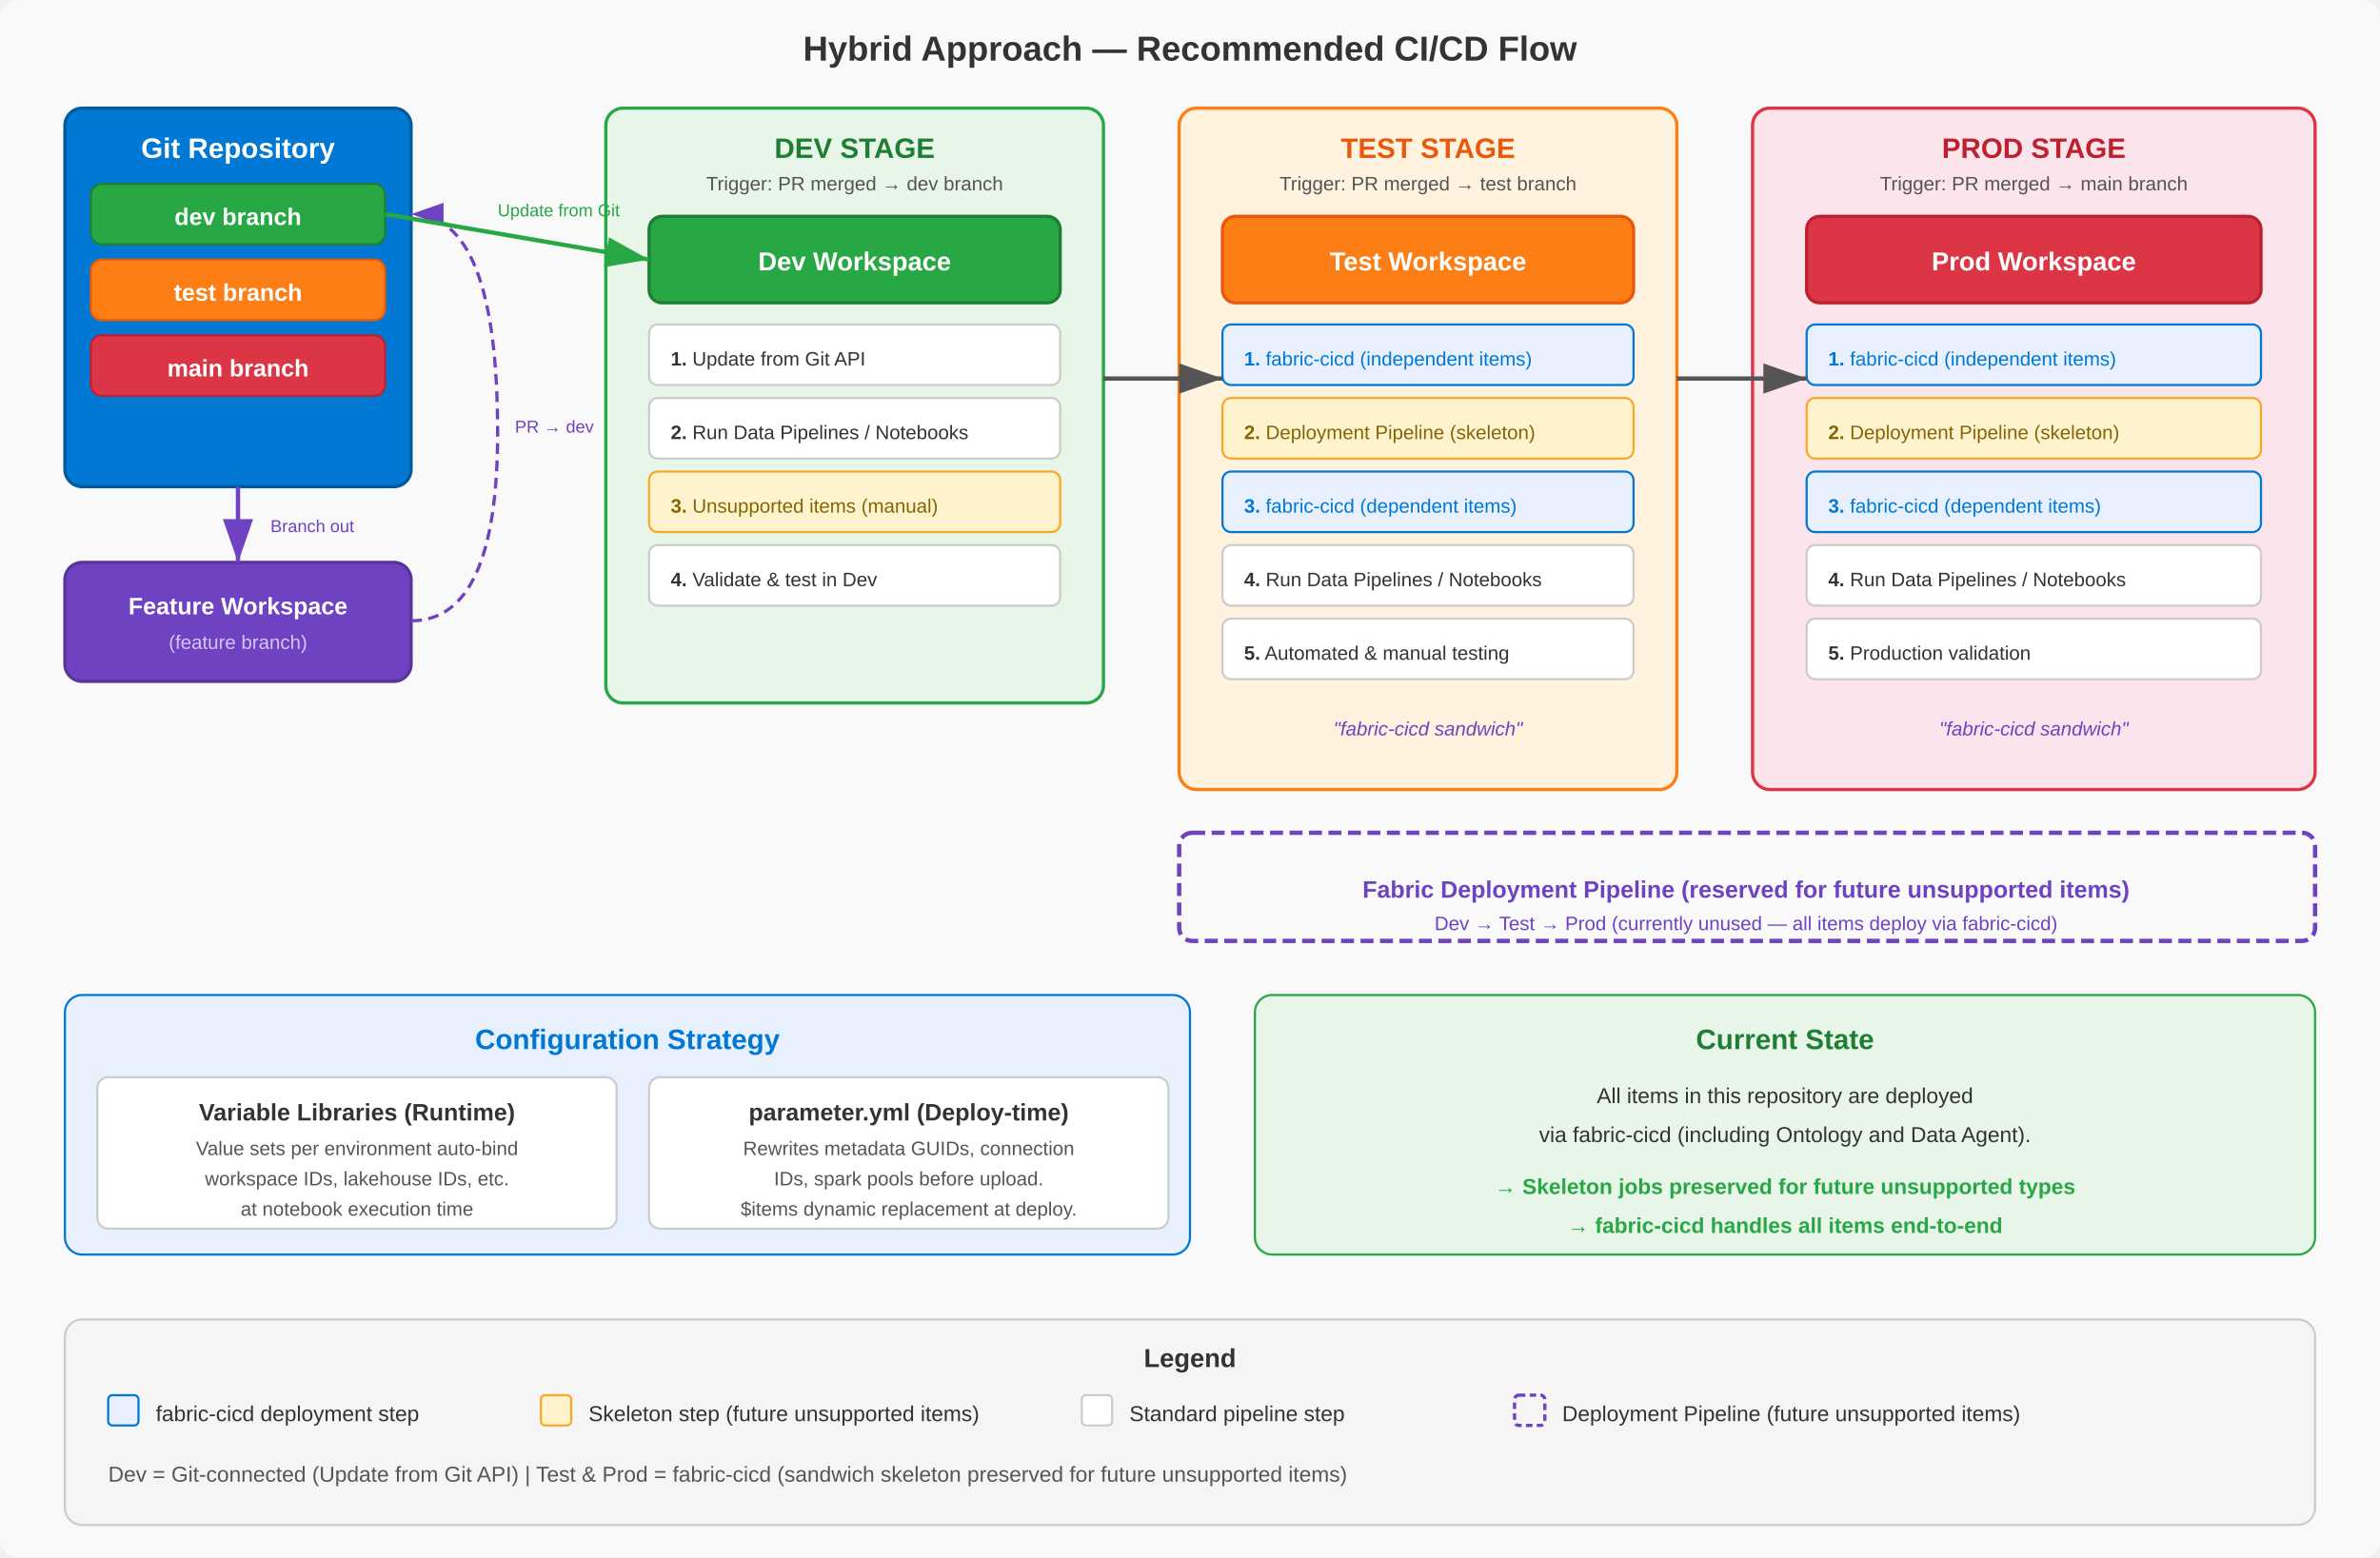
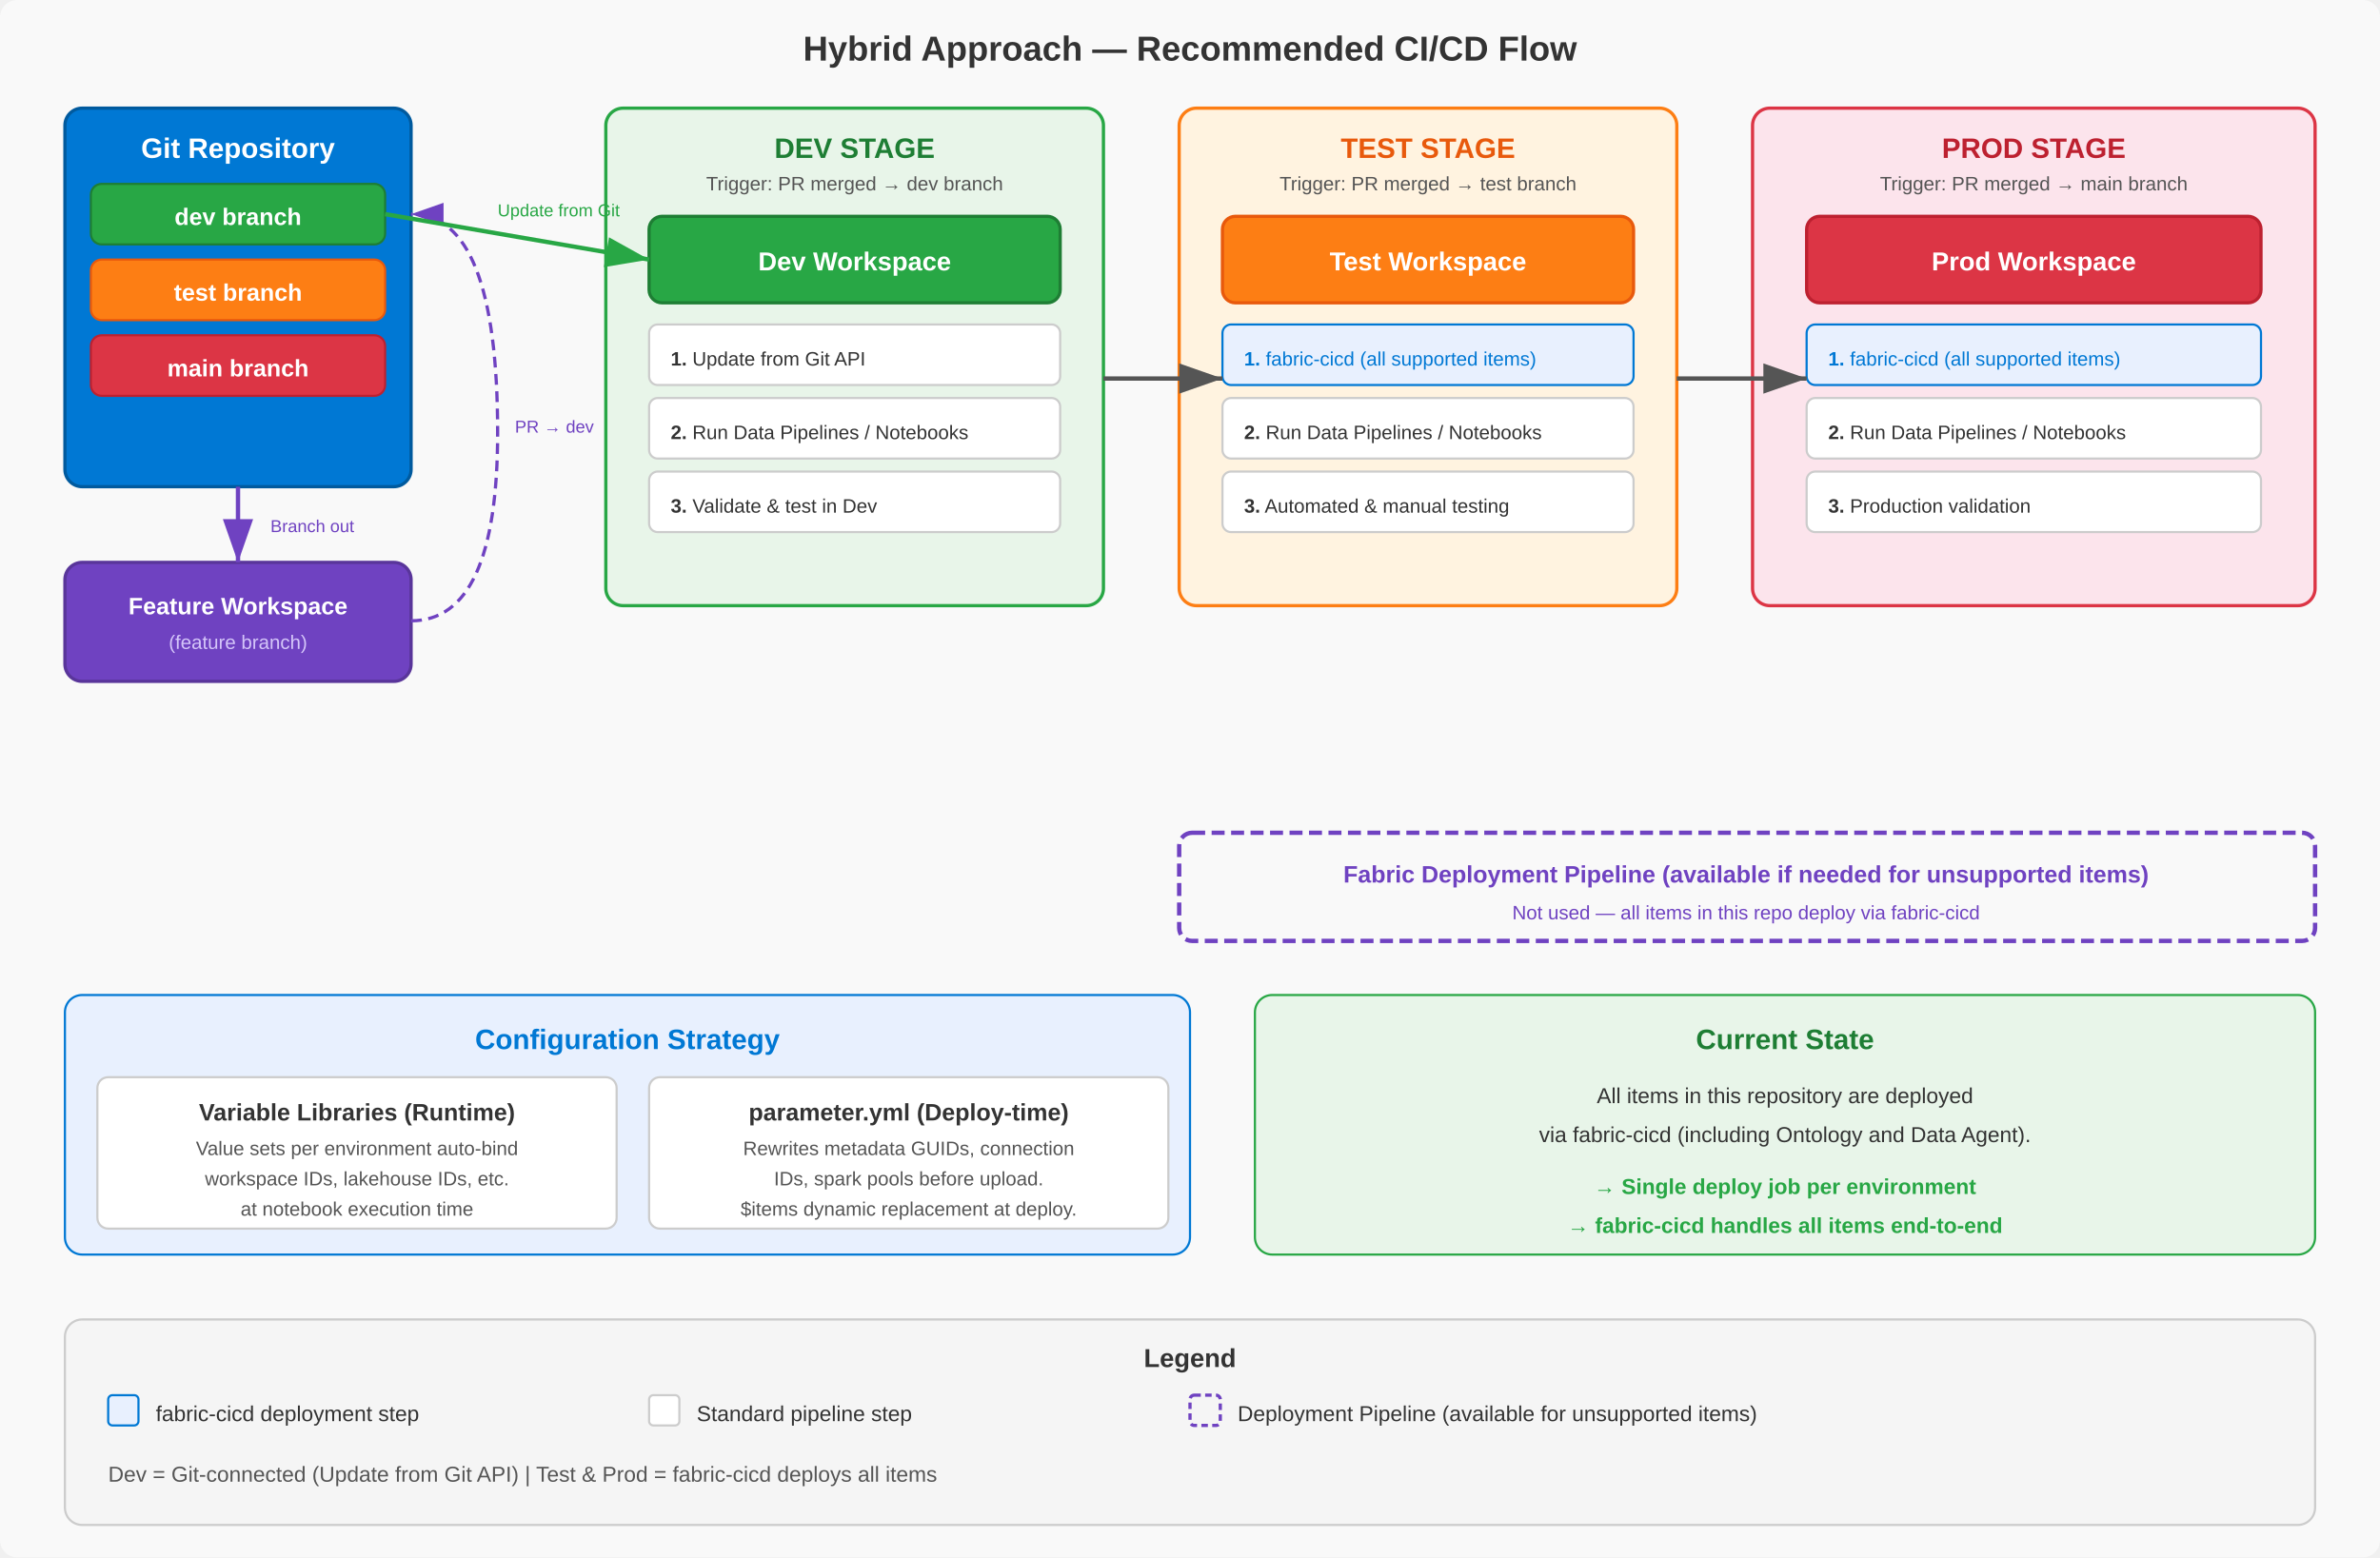
<svg xmlns="http://www.w3.org/2000/svg" viewBox="0 0 1100 720" font-family="Segoe UI, Arial, sans-serif">
  <rect width="1100" height="720" fill="#f9f9f9" rx="8" />
  <text x="550" y="28" text-anchor="middle" font-size="16" font-weight="bold" fill="#333">Hybrid Approach — Recommended CI/CD Flow</text>
  <rect x="30" y="50" width="160" height="175" rx="8" fill="#0078d4" stroke="#005a9e" stroke-width="1.5" />
  <text x="110" y="73" text-anchor="middle" font-size="13" fill="#fff" font-weight="bold">Git Repository</text>
  <rect x="42" y="85" width="136" height="28" rx="5" fill="#28a745" stroke="#1e7e34" stroke-width="1" />
  <text x="110" y="104" text-anchor="middle" font-size="11" fill="#fff" font-weight="bold">dev branch</text>
  <rect x="42" y="120" width="136" height="28" rx="5" fill="#fd7e14" stroke="#e8590c" stroke-width="1" />
  <text x="110" y="139" text-anchor="middle" font-size="11" fill="#fff" font-weight="bold">test branch</text>
  <rect x="42" y="155" width="136" height="28" rx="5" fill="#dc3545" stroke="#bd2130" stroke-width="1" />
  <text x="110" y="174" text-anchor="middle" font-size="11" fill="#fff" font-weight="bold">main branch</text>
  <rect x="30" y="260" width="160" height="55" rx="8" fill="#6f42c1" stroke="#59359a" stroke-width="1.5" />
  <text x="110" y="284" text-anchor="middle" font-size="11" fill="#fff" font-weight="bold">Feature Workspace</text>
  <text x="110" y="300" text-anchor="middle" font-size="9" fill="#d4c5f9">(feature branch)</text>
  <line x1="110" y1="225" x2="110" y2="260" stroke="#6f42c1" stroke-width="2" marker-end="url(#arrowPurple)" />
  <text x="125" y="246" font-size="8" fill="#6f42c1">Branch out</text>
  <path d="M 190 287 Q 230 287 230 200 Q 230 99 190 99" fill="none" stroke="#6f42c1" stroke-width="1.5" stroke-dasharray="5,3" marker-end="url(#arrowPurple)" />
  <text x="238" y="200" font-size="8" fill="#6f42c1">PR → dev</text>
-   <rect x="280" y="50" width="230" height="275" rx="8" fill="#e8f5e9" stroke="#28a745" stroke-width="1.5" />
+   <rect x="280" y="50" width="230" height="230" rx="8" fill="#e8f5e9" stroke="#28a745" stroke-width="1.5" />
  <text x="395" y="73" text-anchor="middle" font-size="13" font-weight="bold" fill="#1e7e34">DEV STAGE</text>
  <text x="395" y="88" text-anchor="middle" font-size="9" fill="#555">Trigger: PR merged → dev branch</text>
  <rect x="300" y="100" width="190" height="40" rx="6" fill="#28a745" stroke="#1e7e34" stroke-width="1.5" />
  <text x="395" y="125" text-anchor="middle" font-size="12" fill="#fff" font-weight="bold">Dev Workspace</text>
  <line x1="178" y1="99" x2="300" y2="120" stroke="#28a745" stroke-width="2" marker-end="url(#arrowGreen)" />
  <text x="230" y="100" font-size="8" fill="#28a745">Update from Git</text>
  <rect x="300" y="150" width="190" height="28" rx="4" fill="#fff" stroke="#ccc" stroke-width="1" />
  <text x="310" y="169" font-size="9" fill="#333">
    <tspan font-weight="bold">1.</tspan> Update from Git API</text>
  <rect x="300" y="184" width="190" height="28" rx="4" fill="#fff" stroke="#ccc" stroke-width="1" />
  <text x="310" y="203" font-size="9" fill="#333">
    <tspan font-weight="bold">2.</tspan> Run Data Pipelines / Notebooks</text>
-   <rect x="300" y="218" width="190" height="28" rx="4" fill="#fff3cd" stroke="#f9a825" stroke-width="1" />
-   <text x="310" y="237" font-size="9" fill="#856404">
-     <tspan font-weight="bold">3.</tspan> Unsupported items (manual)</text>
-   <rect x="300" y="252" width="190" height="28" rx="4" fill="#fff" stroke="#ccc" stroke-width="1" />
-   <text x="310" y="271" font-size="9" fill="#333">
-     <tspan font-weight="bold">4.</tspan> Validate &amp; test in Dev</text>
-   <rect x="545" y="50" width="230" height="315" rx="8" fill="#fff3e0" stroke="#fd7e14" stroke-width="1.5" />
+   <rect x="300" y="218" width="190" height="28" rx="4" fill="#fff" stroke="#ccc" stroke-width="1" />
+   <text x="310" y="237" font-size="9" fill="#333">
+     <tspan font-weight="bold">3.</tspan> Validate &amp; test in Dev</text>
+   <rect x="545" y="50" width="230" height="230" rx="8" fill="#fff3e0" stroke="#fd7e14" stroke-width="1.5" />
  <text x="660" y="73" text-anchor="middle" font-size="13" font-weight="bold" fill="#e8590c">TEST STAGE</text>
  <text x="660" y="88" text-anchor="middle" font-size="9" fill="#555">Trigger: PR merged → test branch</text>
  <rect x="565" y="100" width="190" height="40" rx="6" fill="#fd7e14" stroke="#e8590c" stroke-width="1.5" />
  <text x="660" y="125" text-anchor="middle" font-size="12" fill="#fff" font-weight="bold">Test Workspace</text>
  <rect x="565" y="150" width="190" height="28" rx="4" fill="#e8f0fe" stroke="#0078d4" stroke-width="1" />
  <text x="575" y="169" font-size="9" fill="#0078d4">
-     <tspan font-weight="bold">1.</tspan> fabric-cicd (independent items)</text>
-   <rect x="565" y="184" width="190" height="28" rx="4" fill="#fff3cd" stroke="#f9a825" stroke-width="1" />
-   <text x="575" y="203" font-size="9" fill="#856404">
-     <tspan font-weight="bold">2.</tspan> Deployment Pipeline (skeleton)</text>
-   <rect x="565" y="218" width="190" height="28" rx="4" fill="#e8f0fe" stroke="#0078d4" stroke-width="1" />
-   <text x="575" y="237" font-size="9" fill="#0078d4">
-     <tspan font-weight="bold">3.</tspan> fabric-cicd (dependent items)</text>
-   <rect x="565" y="252" width="190" height="28" rx="4" fill="#fff" stroke="#ccc" stroke-width="1" />
-   <text x="575" y="271" font-size="9" fill="#333">
-     <tspan font-weight="bold">4.</tspan> Run Data Pipelines / Notebooks</text>
-   <rect x="565" y="286" width="190" height="28" rx="4" fill="#fff" stroke="#ccc" stroke-width="1" />
-   <text x="575" y="305" font-size="9" fill="#333">
-     <tspan font-weight="bold">5.</tspan> Automated &amp; manual testing</text>
-   <text x="660" y="340" text-anchor="middle" font-size="9" font-style="italic" fill="#6f42c1">"fabric-cicd sandwich"</text>
+     <tspan font-weight="bold">1.</tspan> fabric-cicd (all supported items)</text>
+   <rect x="565" y="184" width="190" height="28" rx="4" fill="#fff" stroke="#ccc" stroke-width="1" />
+   <text x="575" y="203" font-size="9" fill="#333">
+     <tspan font-weight="bold">2.</tspan> Run Data Pipelines / Notebooks</text>
+   <rect x="565" y="218" width="190" height="28" rx="4" fill="#fff" stroke="#ccc" stroke-width="1" />
+   <text x="575" y="237" font-size="9" fill="#333">
+     <tspan font-weight="bold">3.</tspan> Automated &amp; manual testing</text>
  <line x1="510" y1="175" x2="565" y2="175" stroke="#555" stroke-width="2" marker-end="url(#arrow)" />
-   <rect x="810" y="50" width="260" height="315" rx="8" fill="#fce4ec" stroke="#dc3545" stroke-width="1.5" />
+   <rect x="810" y="50" width="260" height="230" rx="8" fill="#fce4ec" stroke="#dc3545" stroke-width="1.5" />
  <text x="940" y="73" text-anchor="middle" font-size="13" font-weight="bold" fill="#bd2130">PROD STAGE</text>
  <text x="940" y="88" text-anchor="middle" font-size="9" fill="#555">Trigger: PR merged → main branch</text>
  <rect x="835" y="100" width="210" height="40" rx="6" fill="#dc3545" stroke="#bd2130" stroke-width="1.5" />
  <text x="940" y="125" text-anchor="middle" font-size="12" fill="#fff" font-weight="bold">Prod Workspace</text>
  <rect x="835" y="150" width="210" height="28" rx="4" fill="#e8f0fe" stroke="#0078d4" stroke-width="1" />
  <text x="845" y="169" font-size="9" fill="#0078d4">
-     <tspan font-weight="bold">1.</tspan> fabric-cicd (independent items)</text>
-   <rect x="835" y="184" width="210" height="28" rx="4" fill="#fff3cd" stroke="#f9a825" stroke-width="1" />
-   <text x="845" y="203" font-size="9" fill="#856404">
-     <tspan font-weight="bold">2.</tspan> Deployment Pipeline (skeleton)</text>
-   <rect x="835" y="218" width="210" height="28" rx="4" fill="#e8f0fe" stroke="#0078d4" stroke-width="1" />
-   <text x="845" y="237" font-size="9" fill="#0078d4">
-     <tspan font-weight="bold">3.</tspan> fabric-cicd (dependent items)</text>
-   <rect x="835" y="252" width="210" height="28" rx="4" fill="#fff" stroke="#ccc" stroke-width="1" />
-   <text x="845" y="271" font-size="9" fill="#333">
-     <tspan font-weight="bold">4.</tspan> Run Data Pipelines / Notebooks</text>
-   <rect x="835" y="286" width="210" height="28" rx="4" fill="#fff" stroke="#ccc" stroke-width="1" />
-   <text x="845" y="305" font-size="9" fill="#333">
-     <tspan font-weight="bold">5.</tspan> Production validation</text>
-   <text x="940" y="340" text-anchor="middle" font-size="9" font-style="italic" fill="#6f42c1">"fabric-cicd sandwich"</text>
+     <tspan font-weight="bold">1.</tspan> fabric-cicd (all supported items)</text>
+   <rect x="835" y="184" width="210" height="28" rx="4" fill="#fff" stroke="#ccc" stroke-width="1" />
+   <text x="845" y="203" font-size="9" fill="#333">
+     <tspan font-weight="bold">2.</tspan> Run Data Pipelines / Notebooks</text>
+   <rect x="835" y="218" width="210" height="28" rx="4" fill="#fff" stroke="#ccc" stroke-width="1" />
+   <text x="845" y="237" font-size="9" fill="#333">
+     <tspan font-weight="bold">3.</tspan> Production validation</text>
  <line x1="775" y1="175" x2="835" y2="175" stroke="#555" stroke-width="2" marker-end="url(#arrow)" />
  <rect x="545" y="385" width="525" height="50" rx="6" fill="none" stroke="#6f42c1" stroke-width="2" stroke-dasharray="6,3" />
-   <text x="807" y="415" text-anchor="middle" font-size="11" fill="#6f42c1" font-weight="bold">Fabric Deployment Pipeline (reserved for future unsupported items)</text>
-   <text x="807" y="430" text-anchor="middle" font-size="9" fill="#6f42c1">Dev → Test → Prod (currently unused — all items deploy via fabric-cicd)</text>
+   <text x="807" y="408" text-anchor="middle" font-size="11" fill="#6f42c1" font-weight="bold">Fabric Deployment Pipeline (available if needed for unsupported items)</text>
+   <text x="807" y="425" text-anchor="middle" font-size="9" fill="#6f42c1">Not used — all items in this repo deploy via fabric-cicd</text>
  <rect x="30" y="460" width="520" height="120" rx="8" fill="#e8f0fe" stroke="#0078d4" stroke-width="1" />
  <text x="290" y="485" text-anchor="middle" font-size="13" font-weight="bold" fill="#0078d4">Configuration Strategy</text>
  <rect x="45" y="498" width="240" height="70" rx="5" fill="#fff" stroke="#ccc" stroke-width="1" />
  <text x="165" y="518" text-anchor="middle" font-size="11" font-weight="bold" fill="#333">Variable Libraries (Runtime)</text>
  <text x="165" y="534" text-anchor="middle" font-size="9" fill="#555">Value sets per environment auto-bind</text>
  <text x="165" y="548" text-anchor="middle" font-size="9" fill="#555">workspace IDs, lakehouse IDs, etc.</text>
  <text x="165" y="562" text-anchor="middle" font-size="9" fill="#555">at notebook execution time</text>
  <rect x="300" y="498" width="240" height="70" rx="5" fill="#fff" stroke="#ccc" stroke-width="1" />
  <text x="420" y="518" text-anchor="middle" font-size="11" font-weight="bold" fill="#333">parameter.yml (Deploy-time)</text>
  <text x="420" y="534" text-anchor="middle" font-size="9" fill="#555">Rewrites metadata GUIDs, connection</text>
  <text x="420" y="548" text-anchor="middle" font-size="9" fill="#555">IDs, spark pools before upload.</text>
  <text x="420" y="562" text-anchor="middle" font-size="9" fill="#555">$items dynamic replacement at deploy.</text>
  <rect x="580" y="460" width="490" height="120" rx="8" fill="#e8f5e9" stroke="#28a745" stroke-width="1" />
  <text x="825" y="485" text-anchor="middle" font-size="13" font-weight="bold" fill="#1e7e34">Current State</text>
  <text x="825" y="510" text-anchor="middle" font-size="10" fill="#333">All items in this repository are deployed</text>
  <text x="825" y="528" text-anchor="middle" font-size="10" fill="#333">via fabric-cicd (including Ontology and Data Agent).</text>
-   <text x="825" y="552" text-anchor="middle" font-size="10" fill="#28a745" font-weight="bold">→ Skeleton jobs preserved for future unsupported types</text>
+   <text x="825" y="552" text-anchor="middle" font-size="10" fill="#28a745" font-weight="bold">→ Single deploy job per environment</text>
  <text x="825" y="570" text-anchor="middle" font-size="10" fill="#28a745" font-weight="bold">→ fabric-cicd handles all items end-to-end</text>
  <rect x="30" y="610" width="1040" height="95" rx="8" fill="#f5f5f5" stroke="#ccc" stroke-width="1" />
  <text x="550" y="632" text-anchor="middle" font-size="12" font-weight="bold" fill="#333">Legend</text>
  <rect x="50" y="645" width="14" height="14" rx="2" fill="#e8f0fe" stroke="#0078d4" stroke-width="1" />
  <text x="72" y="657" font-size="10" fill="#333">fabric-cicd deployment step</text>
-   <rect x="250" y="645" width="14" height="14" rx="2" fill="#fff3cd" stroke="#f9a825" stroke-width="1" />
-   <text x="272" y="657" font-size="10" fill="#333">Skeleton step (future unsupported items)</text>
-   <rect x="500" y="645" width="14" height="14" rx="2" fill="#fff" stroke="#ccc" stroke-width="1" />
-   <text x="522" y="657" font-size="10" fill="#333">Standard pipeline step</text>
-   <rect x="700" y="645" width="14" height="14" rx="2" fill="none" stroke="#6f42c1" stroke-width="1.5" stroke-dasharray="3,2" />
-   <text x="722" y="657" font-size="10" fill="#333">Deployment Pipeline (future unsupported items)</text>
-   <text x="50" y="685" font-size="10" fill="#555">Dev = Git-connected (Update from Git API) | Test &amp; Prod = fabric-cicd (sandwich skeleton preserved for future unsupported items)</text>
+   <rect x="300" y="645" width="14" height="14" rx="2" fill="#fff" stroke="#ccc" stroke-width="1" />
+   <text x="322" y="657" font-size="10" fill="#333">Standard pipeline step</text>
+   <rect x="550" y="645" width="14" height="14" rx="2" fill="none" stroke="#6f42c1" stroke-width="1.5" stroke-dasharray="3,2" />
+   <text x="572" y="657" font-size="10" fill="#333">Deployment Pipeline (available for unsupported items)</text>
+   <text x="50" y="685" font-size="10" fill="#555">Dev = Git-connected (Update from Git API) | Test &amp; Prod = fabric-cicd deploys all items</text>
  <defs>
    <marker id="arrow" markerWidth="10" markerHeight="7" refX="10" refY="3.5" orient="auto">
      <polygon points="0 0, 10 3.5, 0 7" fill="#555" />
    </marker>
    <marker id="arrowGreen" markerWidth="10" markerHeight="7" refX="10" refY="3.5" orient="auto">
      <polygon points="0 0, 10 3.5, 0 7" fill="#28a745" />
    </marker>
    <marker id="arrowPurple" markerWidth="10" markerHeight="7" refX="10" refY="3.5" orient="auto">
      <polygon points="0 0, 10 3.5, 0 7" fill="#6f42c1" />
    </marker>
  </defs>
</svg>
